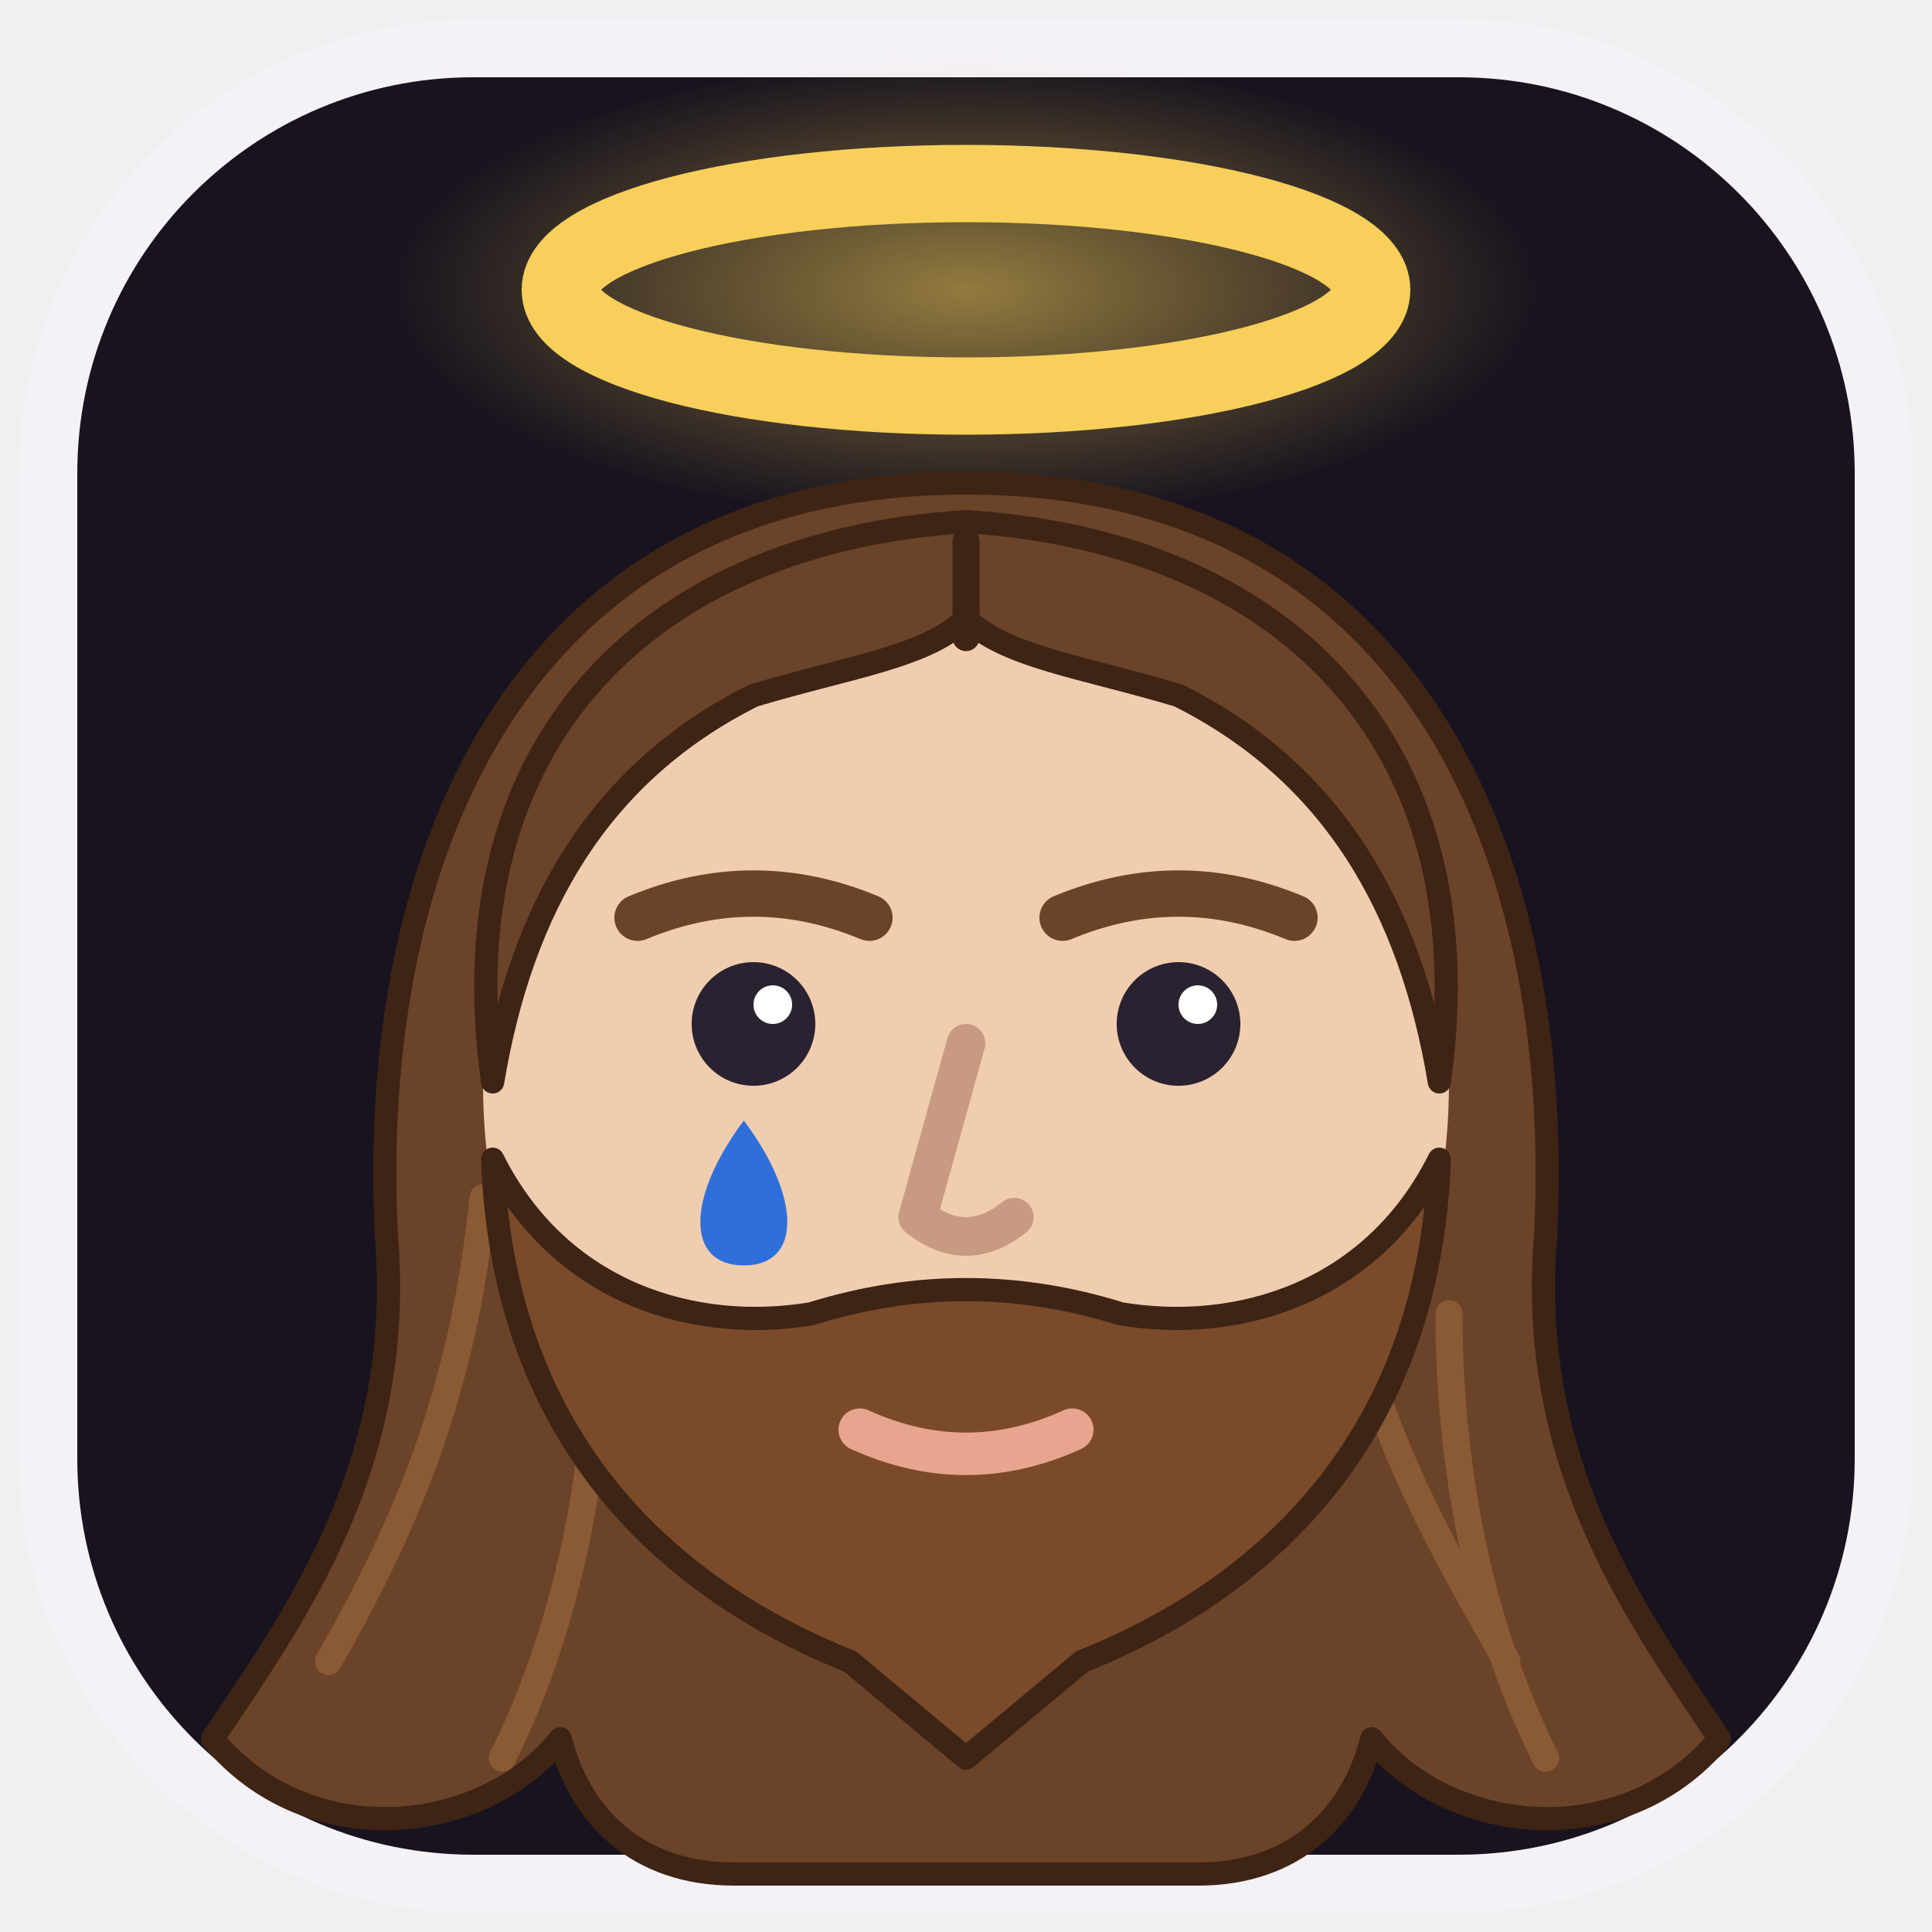
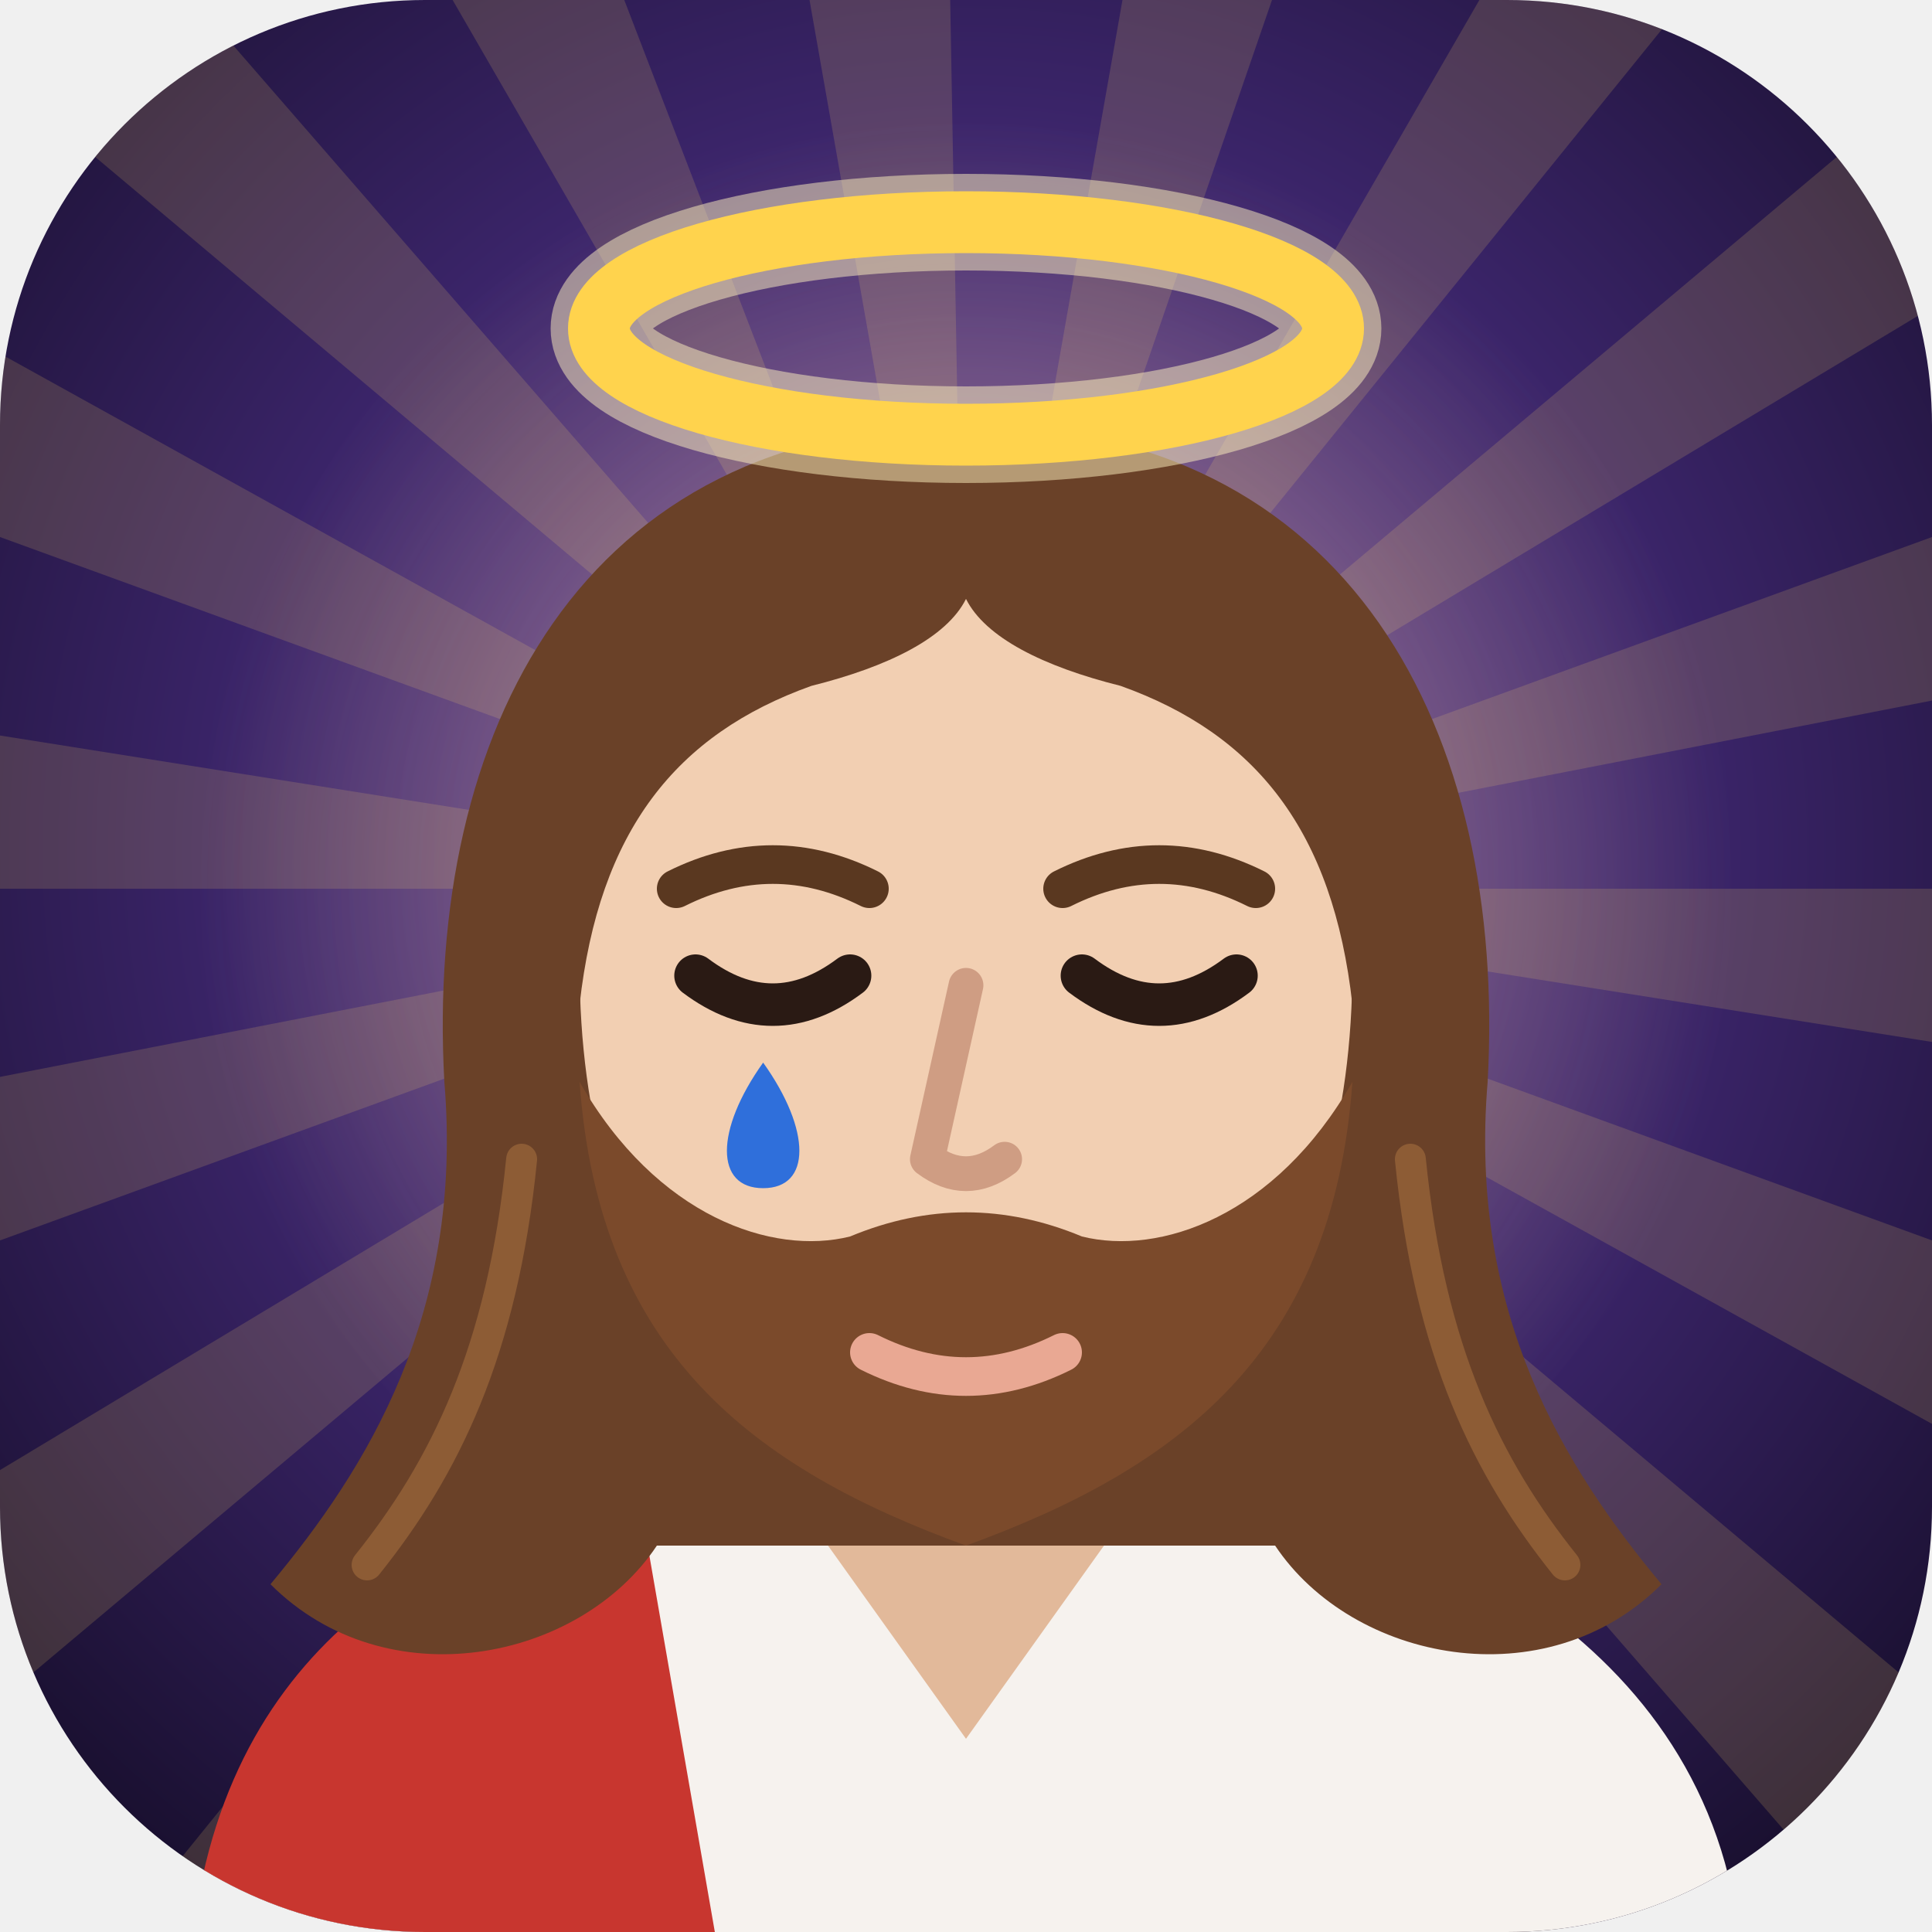
<svg xmlns="http://www.w3.org/2000/svg" viewBox="0 0 100 100">
-   <defs>
-     <radialGradient id="glow" cx="50%" cy="50%" r="50%">
-       <stop offset="0" stop-color="#f7cf5a" stop-opacity="0.55" />
-       <stop offset="1" stop-color="#f7cf5a" stop-opacity="0" />
-     </radialGradient>
-   </defs>
-   <rect x="2.5" y="2.5" width="95" height="95" rx="22" fill="#18131e" stroke="#f4f1f7" stroke-width="3" />
-   <ellipse cx="50" cy="15" rx="30" ry="12" fill="url(#glow)" />
-   <ellipse cx="50" cy="15" rx="21" ry="5.5" fill="none" stroke="#f7cf5a" stroke-width="4" />
-   <path d="M50 25 C27 25 19 44 20 64 C21 76 15 84 11 90 C16 96 25 95 29 90 C30 94 33 97 38 97 L62 97 C67 97 70 94 71 90 C75 95 84 96 89 90 C85 84 79 76 80 64 C81 44 73 25 50 25 Z" fill="#6b4328" stroke="#3d2415" stroke-width="1.200" stroke-linejoin="round" />
-   <path d="M25 62 C24 72 21 79 17 86 M31 68 C31 77 29 85 26 91 M75 68 C75 77 77 85 80 91 M69 62 C70 72 74 79 78 86" fill="none" stroke="#8a5a34" stroke-width="1.400" stroke-linecap="round" />
-   <ellipse cx="50" cy="56" rx="25" ry="29" fill="#f1cdb0" />
-   <path d="M25.500 60 C26 74 34 82 44 86 L50 91 L56 86 C66 82 74 74 74.500 60 C71 67 64 69 58 68 Q50 65.500 42 68 C36 69 29 67 25.500 60 Z" fill="#7a4a2a" stroke="#3d2415" stroke-width="1.200" stroke-linejoin="round" />
-   <path d="M44.500 74 Q50 76.500 55.500 74" fill="none" stroke="#e7a58f" stroke-width="2.200" stroke-linecap="round" />
-   <path d="M25.500 56 C23 38 34 28 50 27 C66 28 77 38 74.500 56 C73 47 69 40 61 36 C56 34.500 52 34 50 32 C48 34 44 34.500 39 36 C31 40 27 47 25.500 56 Z" fill="#6b4328" stroke="#3d2415" stroke-width="1.200" stroke-linejoin="round" />
-   <path d="M50 28 L50 33" fill="none" stroke="#3d2415" stroke-width="1.400" stroke-linecap="round" />
-   <path d="M33 47.500 Q39 45 45 47.500" fill="none" stroke="#6b4328" stroke-width="2.400" stroke-linecap="round" />
-   <path d="M55 47.500 Q61 45 67 47.500" fill="none" stroke="#6b4328" stroke-width="2.400" stroke-linecap="round" />
-   <circle cx="39" cy="53" r="3.200" fill="#2a2230" />
-   <circle cx="61" cy="53" r="3.200" fill="#2a2230" />
-   <circle cx="40" cy="52" r="1" fill="#fff" />
-   <circle cx="62" cy="52" r="1" fill="#fff" />
-   <path d="M50 54 L47.500 63 Q50 65 52.500 63" fill="none" stroke="#c99a82" stroke-width="2" stroke-linecap="round" stroke-linejoin="round" />
-   <path d="M38.500 58 C35.500 62 35.500 65.500 38.500 65.500 C41.500 65.500 41.500 62 38.500 58 Z" fill="#2f6fdb" />
+   <clipPath id="r">
+     <rect width="100" height="100" rx="22" />
+   </clipPath>
+   <g clip-path="url(#r)">
+     <defs>
+       <radialGradient id="sky" cx="50%" cy="44%" r="70%">
+         <stop offset="0" stop-color="#7a4fb0" />
+         <stop offset="0.55" stop-color="#3a2468" />
+         <stop offset="1" stop-color="#150d28" />
+       </radialGradient>
+       <radialGradient id="glow" cx="50%" cy="50%" r="50%">
+         <stop offset="0" stop-color="#ffe08a" stop-opacity="0.9" />
+         <stop offset="1" stop-color="#ffe08a" stop-opacity="0" />
+       </radialGradient>
+     </defs>
+     <rect width="100" height="100" fill="url(#sky)" />
+     <g fill="#ffd966" opacity="0.16">
+       <path d="M50 46 L140.0 46.0 L138.9 60.1 Z" />
+       <path d="M50 46 L134.6 76.8 L128.7 89.6 Z" />
+       <path d="M50 46 L118.9 103.9 L109.0 113.9 Z" />
+       <path d="M50 46 L95.0 123.9 L82.3 130.0 Z" />
+       <path d="M50 46 L65.6 134.6 L51.6 136.0 Z" />
+       <path d="M50 46 L34.4 134.6 L20.7 131.1 Z" />
+       <path d="M50 46 L5.0 123.9 L-6.6 115.9 Z" />
+       <path d="M50 46 L-18.9 103.9 L-27.1 92.4 Z" />
+       <path d="M50 46 L-34.6 76.8 L-38.3 63.2 Z" />
+       <path d="M50 46 L-40.0 46.0 L-38.9 31.9 Z" />
+       <path d="M50 46 L-34.6 15.2 L-28.7 2.4 Z" />
+       <path d="M50 46 L-18.9 -11.9 L-9.0 -21.9 Z" />
+       <path d="M50 46 L5.0 -31.9 L17.7 -38.0 Z" />
+       <path d="M50 46 L34.4 -42.6 L48.4 -44.0 Z" />
+       <path d="M50 46 L65.6 -42.6 L79.3 -39.1 Z" />
+       <path d="M50 46 L95.0 -31.9 L106.6 -23.9 Z" />
+       <path d="M50 46 L118.9 -11.9 L127.1 -0.4 Z" />
+       <path d="M50 46 L134.6 15.2 L138.3 28.8 Z" />
+     </g>
+     <circle cx="50" cy="46" r="40" fill="url(#glow)" opacity="0.55" />
+     <path d="M10 100 C12 84 28 78 38 76 L62 76 C72 78 88 84 90 100 Z" fill="#f6f2ee" />
+     <path d="M10 100 C12 84 24 79 33 77 L37 100 Z" fill="#c8362f" />
+     <path d="M40 76 L50 90 L60 76 Z" fill="#e2b99a" />
+     <path d="M50 22 C30 22 22 38 23 56 C24 68 19 76 14 82 C20 88 30 86 34 80 L66 80 C70 86 80 88 86 82 C81 76 76 68 77 56 C78 38 70 22 50 22 Z" fill="#6a4128" />
+     <path d="M27 60 C26 70 23 76 19 81 M73 60 C74 70 77 76 81 81" fill="none" stroke="#8d5c35" stroke-width="1.600" stroke-linecap="round" />
+     <path d="M30 50 C30 36 38 30 50 30 C62 30 70 36 70 50 C70 66 62 76 50 76 C38 76 30 66 30 50 Z" fill="#f2cfb2" />
+     <path d="M30 56 C31 70 39 76 50 80 C61 76 69 70 70 56 C66 63 60 65 56 64 Q50 61.500 44 64 C40 65 34 63 30 56 Z" fill="#7b4a2b" />
+     <path d="M45 70 Q50 72.500 55 70" fill="none" stroke="#e9a893" stroke-width="2" stroke-linecap="round" />
+     <path d="M30 52 C28 36 38 27 50 27 C62 27 72 36 70 52 C69 43 65 38 58 35.500 C54 34.500 51 33 50 31 C49 33 46 34.500 42 35.500 C35 38 31 43 30 52 Z" fill="#6a4128" />
+     <path d="M35 46 Q40 43.500 45 46" fill="none" stroke="#5a3820" stroke-width="2" stroke-linecap="round" />
+     <path d="M55 46 Q60 43.500 65 46" fill="none" stroke="#5a3820" stroke-width="2" stroke-linecap="round" />
+     <path d="M36 50.500 Q40 53.500 44 50.500" fill="none" stroke="#2a1a14" stroke-width="2.200" stroke-linecap="round" />
+     <path d="M56 50.500 Q60 53.500 64 50.500" fill="none" stroke="#2a1a14" stroke-width="2.200" stroke-linecap="round" />
+     <path d="M50 51 L48 60 Q50 61.500 52 60" fill="none" stroke="#cf9d83" stroke-width="1.800" stroke-linecap="round" stroke-linejoin="round" />
+     <path d="M39.500 55 C37 58.500 37 61.500 39.500 61.500 C42 61.500 42 58.500 39.500 55 Z" fill="#2f6fdb" />
+     <ellipse cx="50" cy="17" rx="19" ry="5.500" fill="none" stroke="#fff3bf" stroke-width="5" opacity="0.5" />
+     <ellipse cx="50" cy="17" rx="19" ry="5.500" fill="none" stroke="#ffd34d" stroke-width="3.200" />
+   </g>
</svg>
